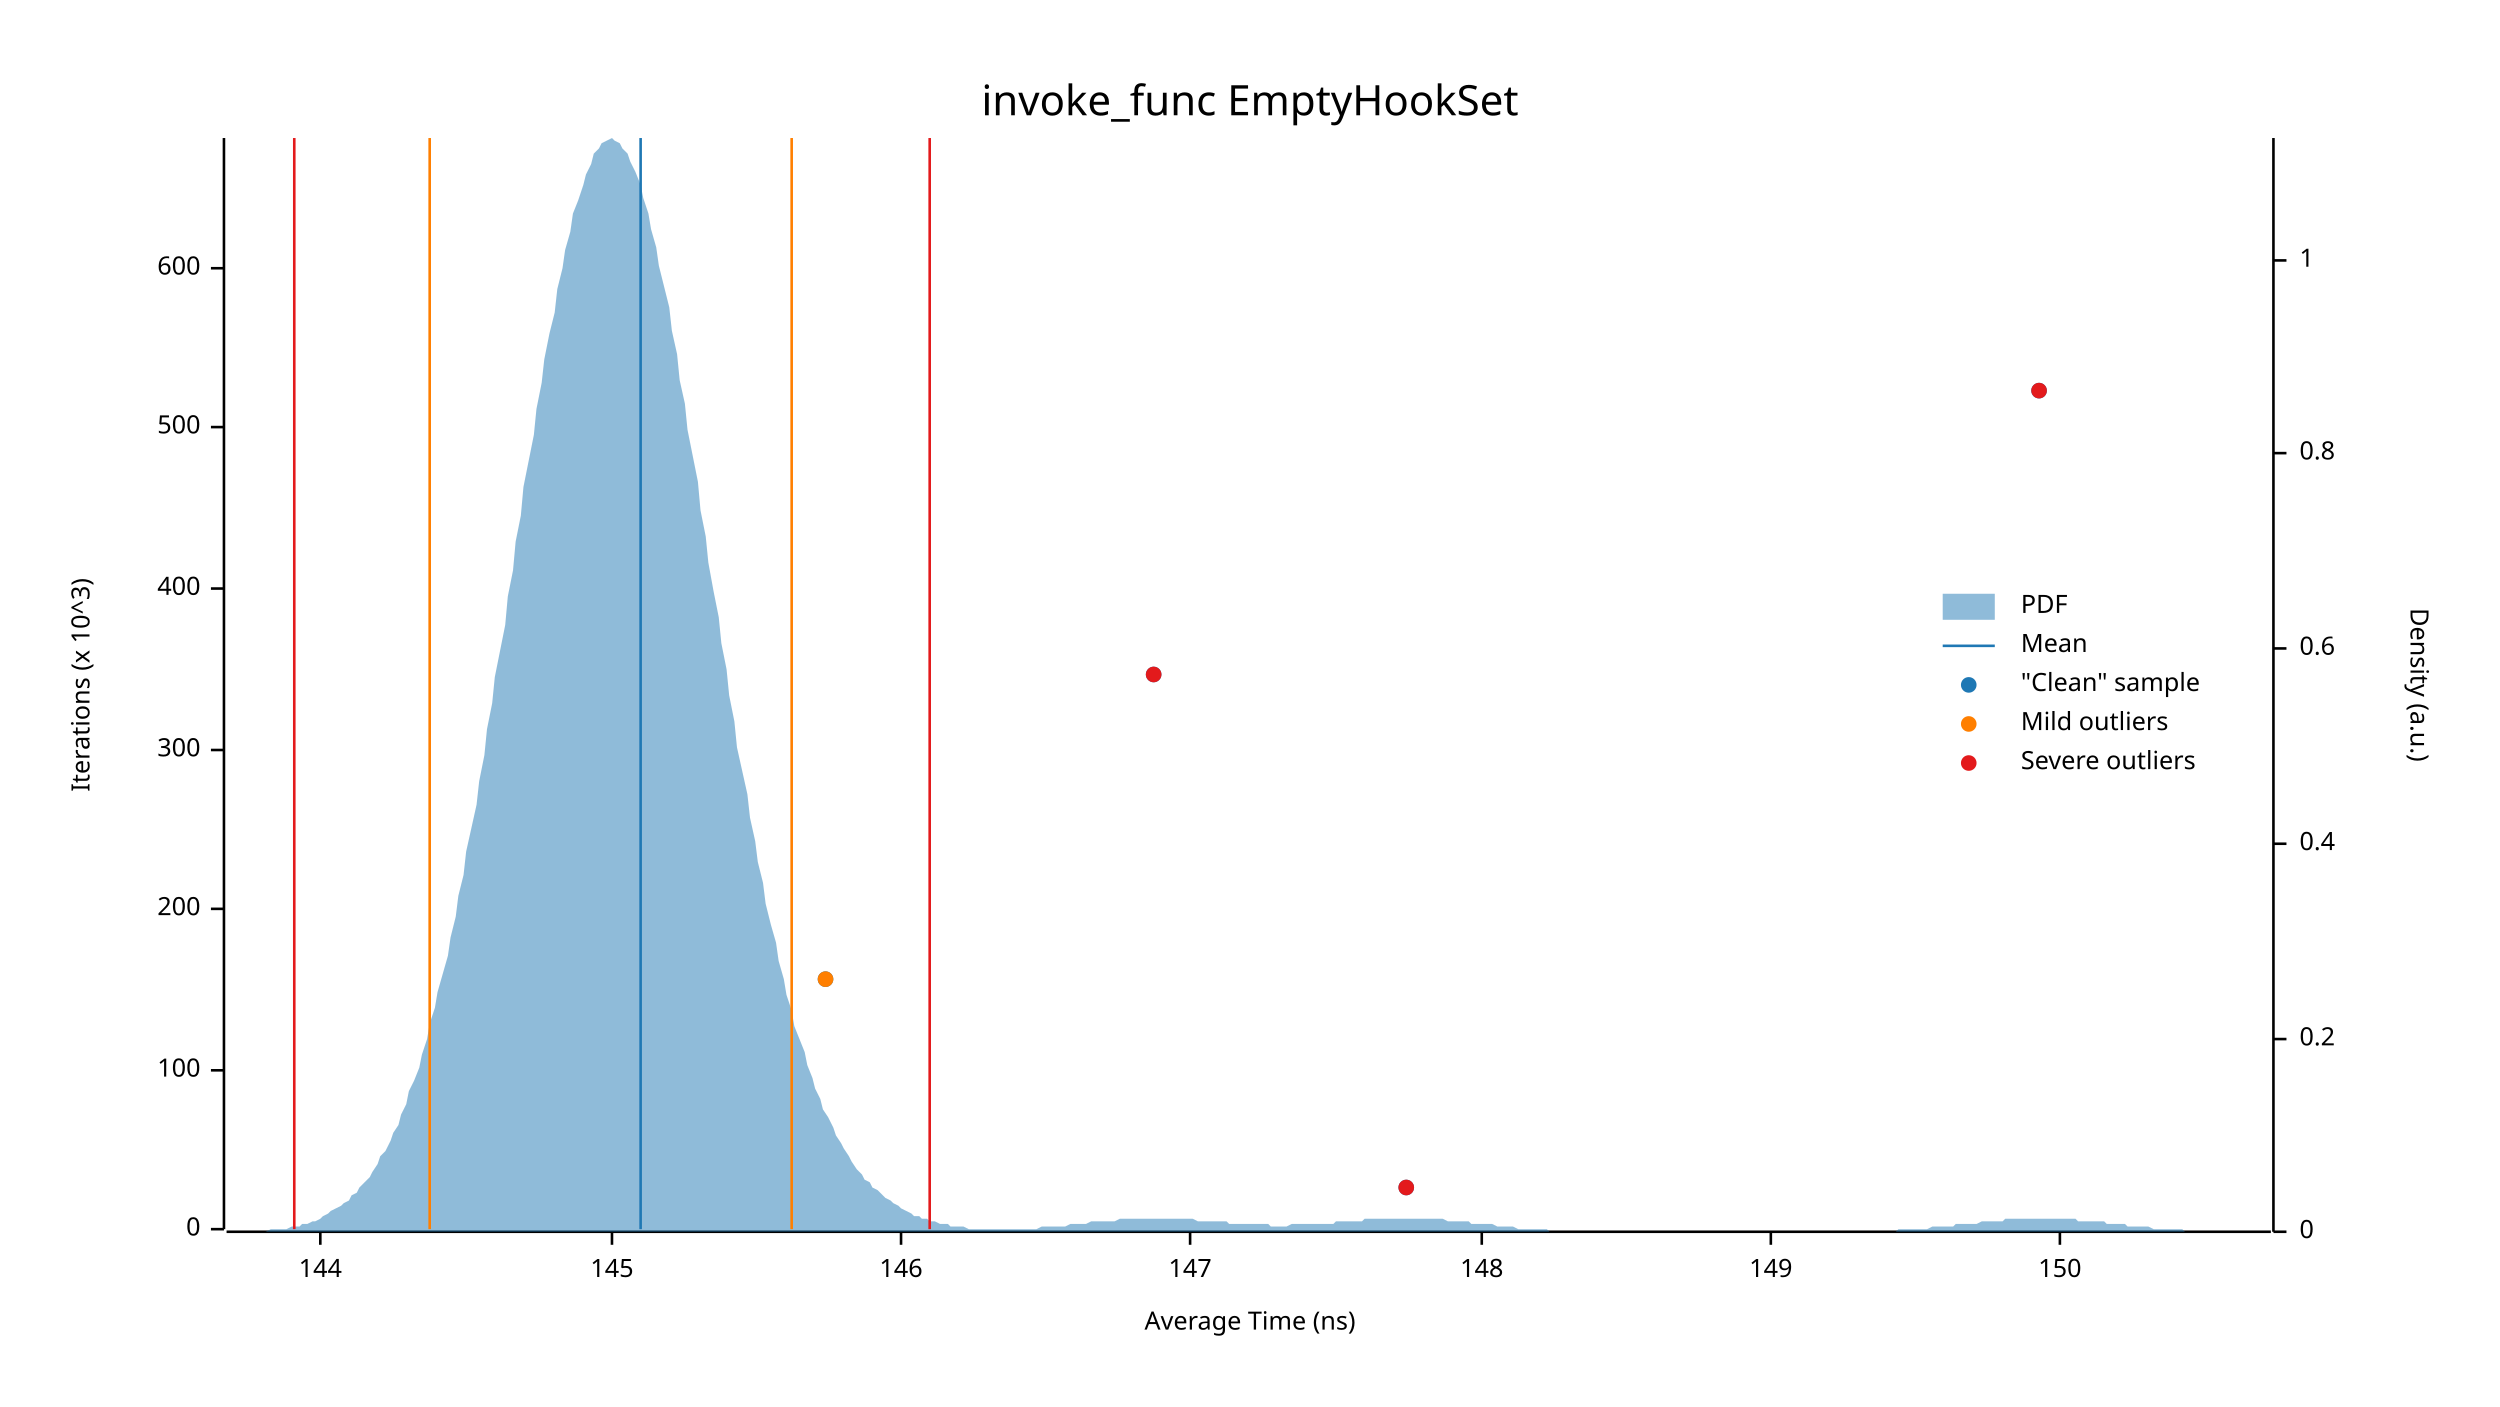
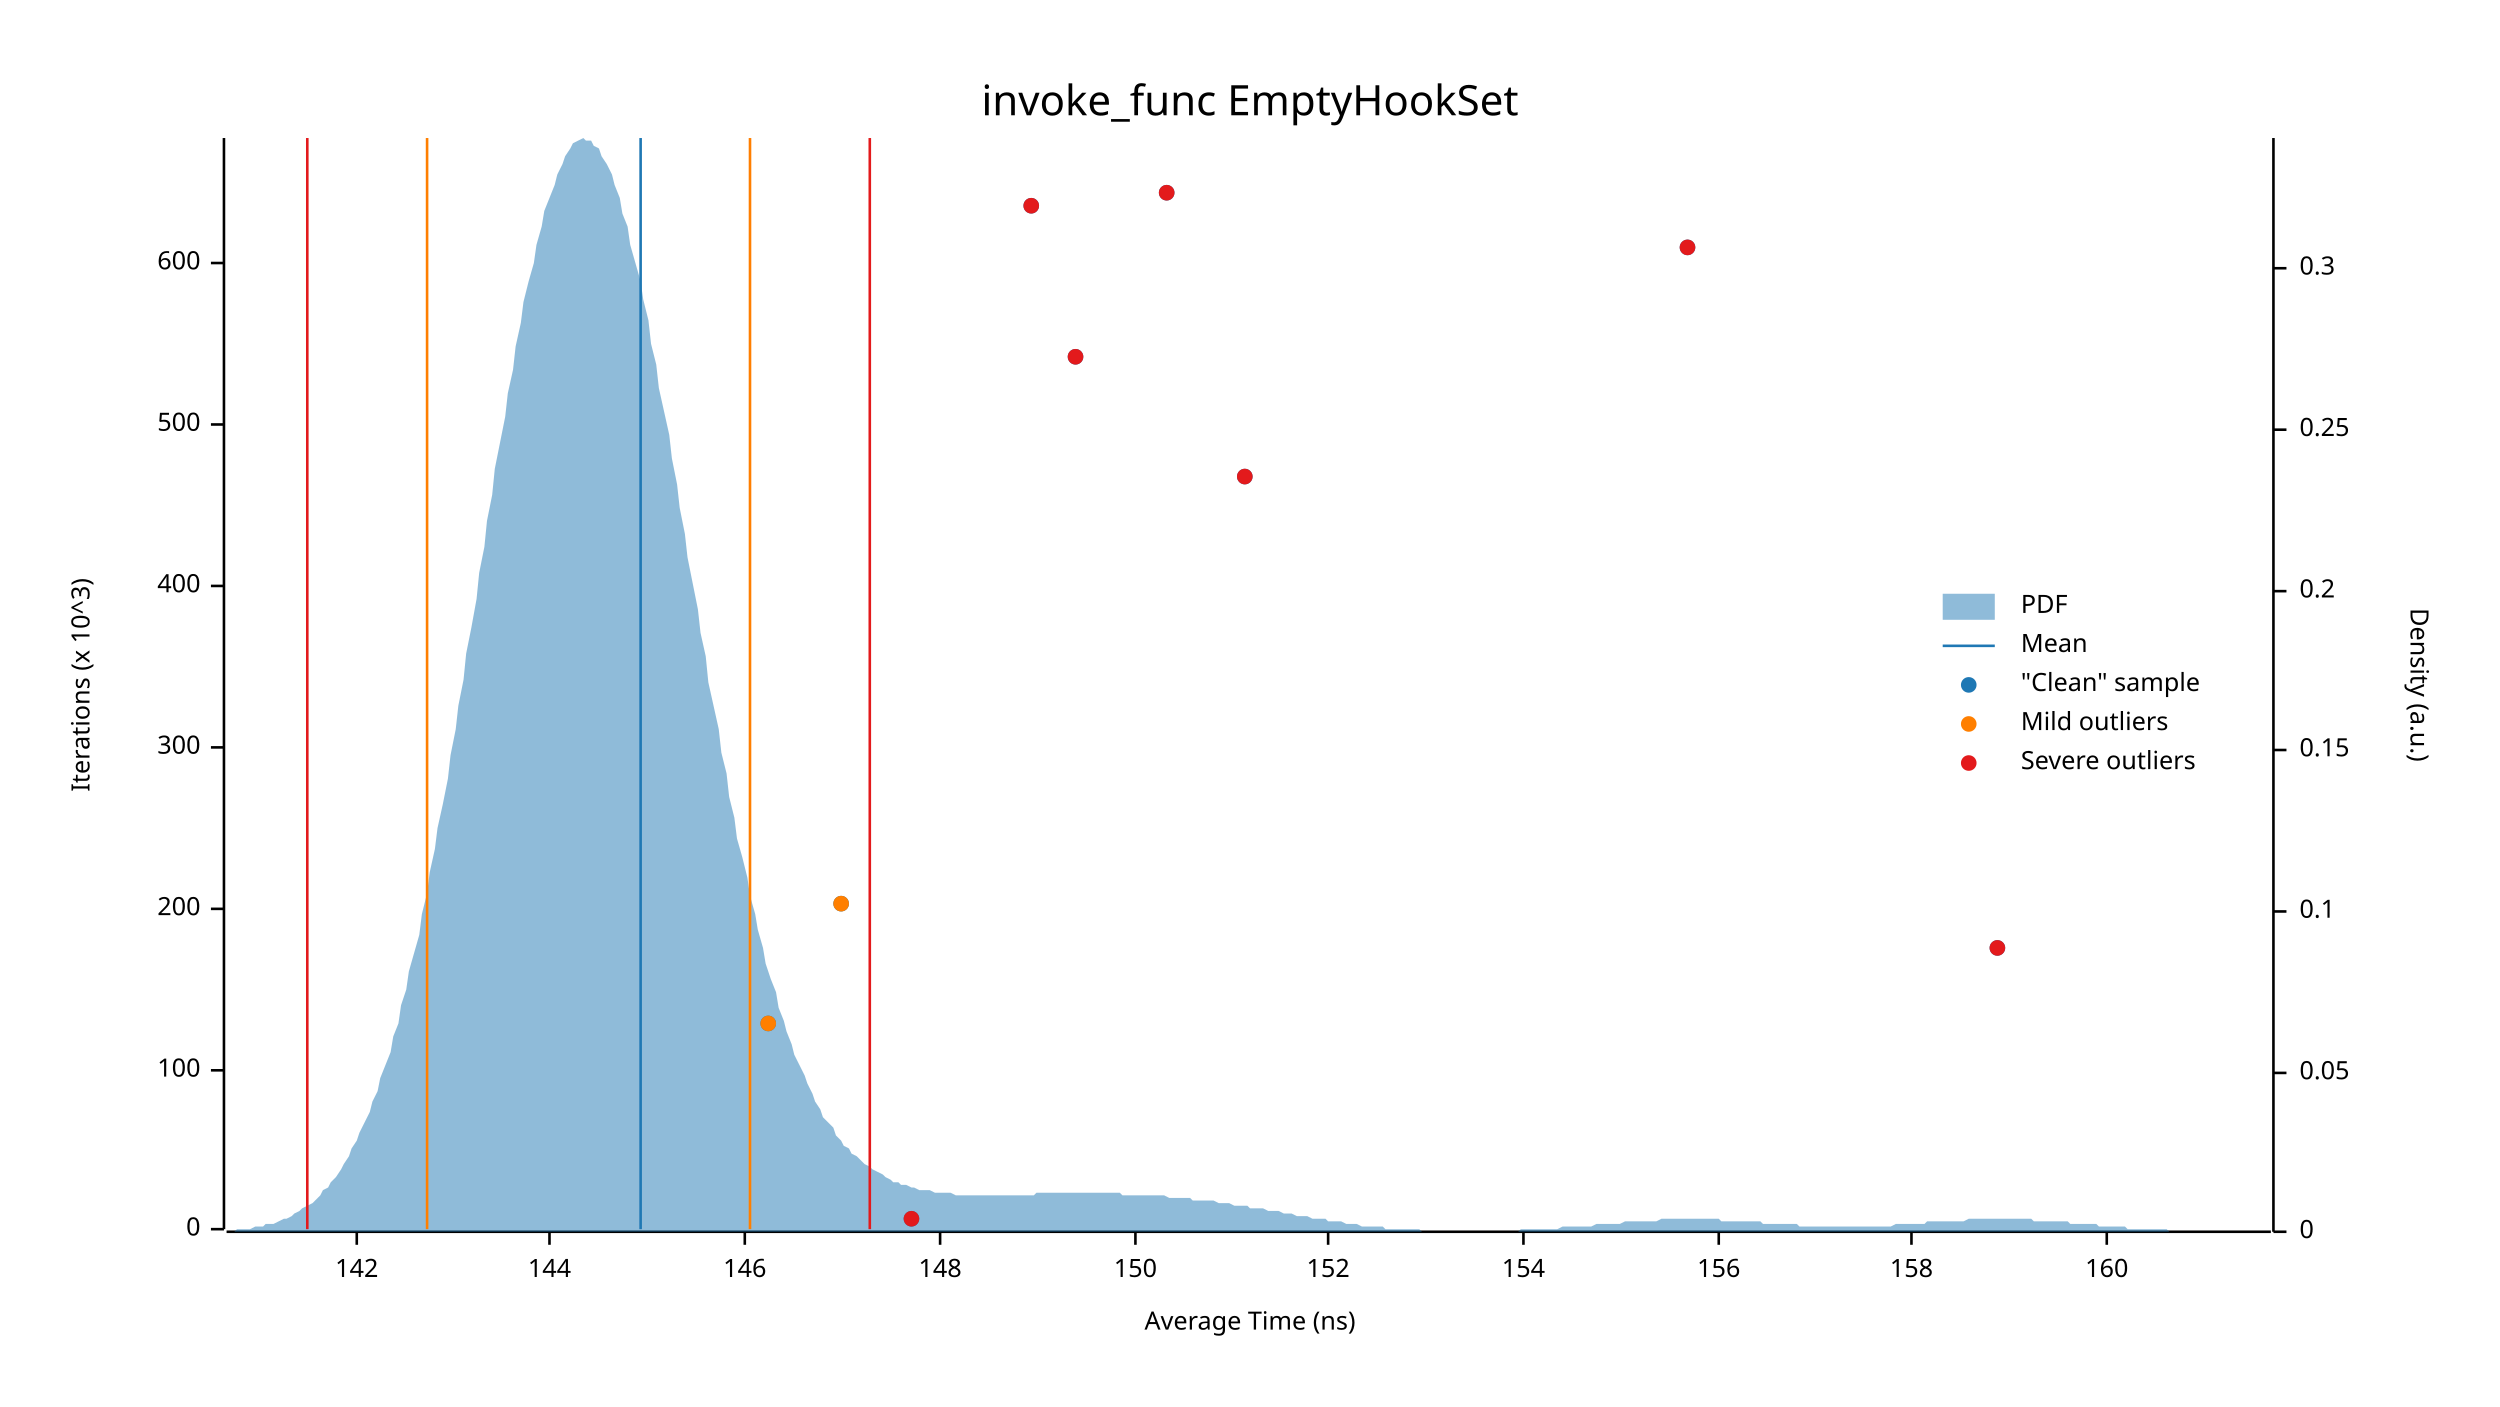
<svg xmlns="http://www.w3.org/2000/svg" width="960" height="540" viewBox="0 0 960 540">
  <text x="480" y="32" dy="0.76em" text-anchor="middle" font-family="sans-serif" font-size="16.129" opacity="1" fill="#000000">
invoke_func EmptyHookSet
</text>
  <text x="27" y="263" dy="0.76em" text-anchor="middle" font-family="sans-serif" font-size="9.677" opacity="1" fill="#000000" transform="rotate(270, 27, 263)">
Iterations (x 10^3)
</text>
  <text x="480" y="513" dy="-0.5ex" text-anchor="middle" font-family="sans-serif" font-size="9.677" opacity="1" fill="#000000">
Average Time (ns)
</text>
  <polyline fill="none" opacity="1" stroke="#000000" stroke-width="1" points="86,53 86,472 " />
  <text x="77" y="472" dy="0.5ex" text-anchor="end" font-family="sans-serif" font-size="9.677" opacity="1" fill="#000000">
0
</text>
  <polyline fill="none" opacity="1" stroke="#000000" stroke-width="1" points="81,472 86,472 " />
  <text x="77" y="411" dy="0.5ex" text-anchor="end" font-family="sans-serif" font-size="9.677" opacity="1" fill="#000000">
100
</text>
  <polyline fill="none" opacity="1" stroke="#000000" stroke-width="1" points="81,411 86,411 " />
  <text x="77" y="349" dy="0.5ex" text-anchor="end" font-family="sans-serif" font-size="9.677" opacity="1" fill="#000000">
200
</text>
  <polyline fill="none" opacity="1" stroke="#000000" stroke-width="1" points="81,349 86,349 " />
-   <text x="77" y="288" dy="0.5ex" text-anchor="end" font-family="sans-serif" font-size="9.677" opacity="1" fill="#000000">
+   <text x="77" y="287" dy="0.5ex" text-anchor="end" font-family="sans-serif" font-size="9.677" opacity="1" fill="#000000">
300
</text>
-   <polyline fill="none" opacity="1" stroke="#000000" stroke-width="1" points="81,288 86,288 " />
-   <text x="77" y="226" dy="0.5ex" text-anchor="end" font-family="sans-serif" font-size="9.677" opacity="1" fill="#000000">
+   <polyline fill="none" opacity="1" stroke="#000000" stroke-width="1" points="81,287 86,287 " />
+   <text x="77" y="225" dy="0.5ex" text-anchor="end" font-family="sans-serif" font-size="9.677" opacity="1" fill="#000000">
400
</text>
-   <polyline fill="none" opacity="1" stroke="#000000" stroke-width="1" points="81,226 86,226 " />
-   <text x="77" y="164" dy="0.5ex" text-anchor="end" font-family="sans-serif" font-size="9.677" opacity="1" fill="#000000">
+   <polyline fill="none" opacity="1" stroke="#000000" stroke-width="1" points="81,225 86,225 " />
+   <text x="77" y="163" dy="0.5ex" text-anchor="end" font-family="sans-serif" font-size="9.677" opacity="1" fill="#000000">
500
</text>
-   <polyline fill="none" opacity="1" stroke="#000000" stroke-width="1" points="81,164 86,164 " />
-   <text x="77" y="103" dy="0.5ex" text-anchor="end" font-family="sans-serif" font-size="9.677" opacity="1" fill="#000000">
+   <polyline fill="none" opacity="1" stroke="#000000" stroke-width="1" points="81,163 86,163 " />
+   <text x="77" y="101" dy="0.5ex" text-anchor="end" font-family="sans-serif" font-size="9.677" opacity="1" fill="#000000">
600
</text>
-   <polyline fill="none" opacity="1" stroke="#000000" stroke-width="1" points="81,103 86,103 " />
+   <polyline fill="none" opacity="1" stroke="#000000" stroke-width="1" points="81,101 86,101 " />
  <polyline fill="none" opacity="1" stroke="#000000" stroke-width="1" points="87,473 872,473 " />
-   <text x="123" y="483" dy="0.76em" text-anchor="middle" font-family="sans-serif" font-size="9.677" opacity="1" fill="#000000">
+   <text x="137" y="483" dy="0.76em" text-anchor="middle" font-family="sans-serif" font-size="9.677" opacity="1" fill="#000000">
+ 142
+ </text>
+   <polyline fill="none" opacity="1" stroke="#000000" stroke-width="1" points="137,473 137,478 " />
+   <text x="211" y="483" dy="0.76em" text-anchor="middle" font-family="sans-serif" font-size="9.677" opacity="1" fill="#000000">
144
</text>
-   <polyline fill="none" opacity="1" stroke="#000000" stroke-width="1" points="123,473 123,478 " />
-   <text x="235" y="483" dy="0.76em" text-anchor="middle" font-family="sans-serif" font-size="9.677" opacity="1" fill="#000000">
- 145
- </text>
-   <polyline fill="none" opacity="1" stroke="#000000" stroke-width="1" points="235,473 235,478 " />
-   <text x="346" y="483" dy="0.76em" text-anchor="middle" font-family="sans-serif" font-size="9.677" opacity="1" fill="#000000">
+   <polyline fill="none" opacity="1" stroke="#000000" stroke-width="1" points="211,473 211,478 " />
+   <text x="286" y="483" dy="0.76em" text-anchor="middle" font-family="sans-serif" font-size="9.677" opacity="1" fill="#000000">
146
</text>
-   <polyline fill="none" opacity="1" stroke="#000000" stroke-width="1" points="346,473 346,478 " />
-   <text x="457" y="483" dy="0.76em" text-anchor="middle" font-family="sans-serif" font-size="9.677" opacity="1" fill="#000000">
- 147
- </text>
-   <polyline fill="none" opacity="1" stroke="#000000" stroke-width="1" points="457,473 457,478 " />
-   <text x="569" y="483" dy="0.76em" text-anchor="middle" font-family="sans-serif" font-size="9.677" opacity="1" fill="#000000">
+   <polyline fill="none" opacity="1" stroke="#000000" stroke-width="1" points="286,473 286,478 " />
+   <text x="361" y="483" dy="0.76em" text-anchor="middle" font-family="sans-serif" font-size="9.677" opacity="1" fill="#000000">
148
</text>
-   <polyline fill="none" opacity="1" stroke="#000000" stroke-width="1" points="569,473 569,478 " />
-   <text x="680" y="483" dy="0.76em" text-anchor="middle" font-family="sans-serif" font-size="9.677" opacity="1" fill="#000000">
- 149
- </text>
-   <polyline fill="none" opacity="1" stroke="#000000" stroke-width="1" points="680,473 680,478 " />
-   <text x="791" y="483" dy="0.76em" text-anchor="middle" font-family="sans-serif" font-size="9.677" opacity="1" fill="#000000">
+   <polyline fill="none" opacity="1" stroke="#000000" stroke-width="1" points="361,473 361,478 " />
+   <text x="436" y="483" dy="0.76em" text-anchor="middle" font-family="sans-serif" font-size="9.677" opacity="1" fill="#000000">
150
</text>
-   <polyline fill="none" opacity="1" stroke="#000000" stroke-width="1" points="791,473 791,478 " />
+   <polyline fill="none" opacity="1" stroke="#000000" stroke-width="1" points="436,473 436,478 " />
+   <text x="510" y="483" dy="0.76em" text-anchor="middle" font-family="sans-serif" font-size="9.677" opacity="1" fill="#000000">
+ 152
+ </text>
+   <polyline fill="none" opacity="1" stroke="#000000" stroke-width="1" points="510,473 510,478 " />
+   <text x="585" y="483" dy="0.76em" text-anchor="middle" font-family="sans-serif" font-size="9.677" opacity="1" fill="#000000">
+ 154
+ </text>
+   <polyline fill="none" opacity="1" stroke="#000000" stroke-width="1" points="585,473 585,478 " />
+   <text x="660" y="483" dy="0.76em" text-anchor="middle" font-family="sans-serif" font-size="9.677" opacity="1" fill="#000000">
+ 156
+ </text>
+   <polyline fill="none" opacity="1" stroke="#000000" stroke-width="1" points="660,473 660,478 " />
+   <text x="734" y="483" dy="0.76em" text-anchor="middle" font-family="sans-serif" font-size="9.677" opacity="1" fill="#000000">
+ 158
+ </text>
+   <polyline fill="none" opacity="1" stroke="#000000" stroke-width="1" points="734,473 734,478 " />
+   <text x="809" y="483" dy="0.76em" text-anchor="middle" font-family="sans-serif" font-size="9.677" opacity="1" fill="#000000">
+ 160
+ </text>
+   <polyline fill="none" opacity="1" stroke="#000000" stroke-width="1" points="809,473 809,478 " />
  <text x="933" y="263" dy="0.76em" text-anchor="middle" font-family="sans-serif" font-size="9.677" opacity="1" fill="#000000" transform="rotate(90, 933, 263)">
Density (a.u.)
</text>
  <polyline fill="none" opacity="1" stroke="#000000" stroke-width="1" points="873,53 873,473 " />
  <text x="883" y="473" dy="0.5ex" text-anchor="start" font-family="sans-serif" font-size="9.677" opacity="1" fill="#000000">
0
</text>
  <polyline fill="none" opacity="1" stroke="#000000" stroke-width="1" points="873,473 878,473 " />
-   <text x="883" y="399" dy="0.5ex" text-anchor="start" font-family="sans-serif" font-size="9.677" opacity="1" fill="#000000">
+   <text x="883" y="412" dy="0.5ex" text-anchor="start" font-family="sans-serif" font-size="9.677" opacity="1" fill="#000000">
+ 0.05
+ </text>
+   <polyline fill="none" opacity="1" stroke="#000000" stroke-width="1" points="873,412 878,412 " />
+   <text x="883" y="350" dy="0.5ex" text-anchor="start" font-family="sans-serif" font-size="9.677" opacity="1" fill="#000000">
+ 0.1
+ </text>
+   <polyline fill="none" opacity="1" stroke="#000000" stroke-width="1" points="873,350 878,350 " />
+   <text x="883" y="288" dy="0.5ex" text-anchor="start" font-family="sans-serif" font-size="9.677" opacity="1" fill="#000000">
+ 0.15
+ </text>
+   <polyline fill="none" opacity="1" stroke="#000000" stroke-width="1" points="873,288 878,288 " />
+   <text x="883" y="227" dy="0.5ex" text-anchor="start" font-family="sans-serif" font-size="9.677" opacity="1" fill="#000000">
0.2
</text>
-   <polyline fill="none" opacity="1" stroke="#000000" stroke-width="1" points="873,399 878,399 " />
-   <text x="883" y="324" dy="0.5ex" text-anchor="start" font-family="sans-serif" font-size="9.677" opacity="1" fill="#000000">
- 0.4
+   <polyline fill="none" opacity="1" stroke="#000000" stroke-width="1" points="873,227 878,227 " />
+   <text x="883" y="165" dy="0.5ex" text-anchor="start" font-family="sans-serif" font-size="9.677" opacity="1" fill="#000000">
+ 0.25
</text>
-   <polyline fill="none" opacity="1" stroke="#000000" stroke-width="1" points="873,324 878,324 " />
-   <text x="883" y="249" dy="0.5ex" text-anchor="start" font-family="sans-serif" font-size="9.677" opacity="1" fill="#000000">
- 0.6
+   <polyline fill="none" opacity="1" stroke="#000000" stroke-width="1" points="873,165 878,165 " />
+   <text x="883" y="103" dy="0.5ex" text-anchor="start" font-family="sans-serif" font-size="9.677" opacity="1" fill="#000000">
+ 0.3
</text>
-   <polyline fill="none" opacity="1" stroke="#000000" stroke-width="1" points="873,249 878,249 " />
-   <text x="883" y="174" dy="0.5ex" text-anchor="start" font-family="sans-serif" font-size="9.677" opacity="1" fill="#000000">
- 0.8
- </text>
-   <polyline fill="none" opacity="1" stroke="#000000" stroke-width="1" points="873,174 878,174 " />
-   <text x="883" y="100" dy="0.5ex" text-anchor="start" font-family="sans-serif" font-size="9.677" opacity="1" fill="#000000">
- 1
- </text>
-   <polyline fill="none" opacity="1" stroke="#000000" stroke-width="1" points="873,100 878,100 " />
-   <polygon opacity="0.5" fill="#1F78B4" points="87,473 88,473 90,473 91,473 93,473 94,473 96,473 98,473 99,473 101,473 102,473 104,472 105,472 107,472 109,472 110,472 112,471 113,471 115,471 116,470 118,470 120,469 121,469 123,468 124,467 126,466 127,465 129,464 131,463 132,462 134,461 135,459 137,458 138,456 140,454 142,452 143,450 145,447 146,444 148,442 150,438 151,435 153,432 154,428 156,424 157,419 159,415 161,410 162,405 164,399 165,393 167,387 168,381 170,374 172,367 173,360 175,352 176,344 178,336 179,327 181,318 183,309 184,300 186,290 187,280 189,270 190,260 192,250 194,240 195,229 197,219 198,208 200,198 201,187 203,177 205,167 206,157 208,147 209,138 211,128 213,120 214,111 216,103 217,96 219,89 220,82 222,77 224,71 225,67 227,63 228,59 230,57 231,55 233,54 235,53 236,54 238,55 239,57 241,59 242,62 244,66 246,71 247,76 249,82 250,88 252,95 253,102 255,110 257,118 258,127 260,136 261,146 263,155 264,165 266,175 268,185 269,196 271,206 272,216 274,227 276,237 277,247 279,257 280,267 282,277 283,287 285,296 287,305 288,314 290,323 291,331 293,339 294,347 296,355 298,362 299,369 301,376 302,382 304,388 305,394 307,399 309,404 310,409 312,414 313,418 315,422 316,426 318,429 320,433 321,436 323,439 324,441 326,444 327,446 329,449 331,451 332,453 334,454 335,456 337,457 339,459 340,460 342,461 343,462 345,463 346,464 348,465 350,466 351,467 353,467 354,468 356,468 357,469 359,469 361,470 362,470 364,470 365,471 367,471 368,471 370,471 372,472 373,472 375,472 376,472 378,472 379,472 381,472 383,472 384,472 386,472 387,472 389,472 391,472 392,472 394,472 395,472 397,472 398,472 400,471 402,471 403,471 405,471 406,471 408,471 409,471 411,470 413,470 414,470 416,470 417,470 419,469 420,469 422,469 424,469 425,469 427,469 428,469 430,468 431,468 433,468 435,468 436,468 438,468 439,468 441,468 442,468 444,468 446,468 447,468 449,468 450,468 452,468 454,468 455,468 457,468 458,468 460,469 461,469 463,469 465,469 466,469 468,469 469,469 471,469 472,470 474,470 476,470 477,470 479,470 480,470 482,470 483,470 485,470 487,470 488,471 490,471 491,471 493,471 494,471 496,470 498,470 499,470 501,470 502,470 504,470 505,470 507,470 509,470 510,470 512,470 513,469 515,469 517,469 518,469 520,469 521,469 523,469 524,468 526,468 528,468 529,468 531,468 532,468 534,468 535,468 537,468 539,468 540,468 542,468 543,468 545,468 546,468 548,468 550,468 551,468 553,468 554,468 556,469 557,469 559,469 561,469 562,469 564,469 565,470 567,470 568,470 570,470 572,470 573,470 575,471 576,471 578,471 580,471 581,471 583,472 584,472 586,472 587,472 589,472 591,472 592,472 594,472 595,473 597,473 598,473 600,473 602,473 603,473 605,473 606,473 608,473 609,473 611,473 613,473 614,473 616,473 617,473 619,473 620,473 622,473 624,473 625,473 627,473 628,473 630,473 632,473 633,473 635,473 636,473 638,473 639,473 641,473 643,473 644,473 646,473 647,473 649,473 650,473 652,473 654,473 655,473 657,473 658,473 660,473 661,473 663,473 665,473 666,473 668,473 669,473 671,473 672,473 674,473 676,473 677,473 679,473 680,473 682,473 683,473 685,473 687,473 688,473 690,473 691,473 693,473 695,473 696,473 698,473 699,473 701,473 702,473 704,473 706,473 707,473 709,473 710,473 712,473 713,473 715,473 717,473 718,473 720,473 721,473 723,473 724,473 726,473 728,473 729,472 731,472 732,472 734,472 735,472 737,472 739,472 740,472 742,471 743,471 745,471 746,471 748,471 750,471 751,470 753,470 754,470 756,470 758,470 759,470 761,469 762,469 764,469 765,469 767,469 769,469 770,468 772,468 773,468 775,468 776,468 778,468 780,468 781,468 783,468 784,468 786,468 787,468 789,468 791,468 792,468 794,468 795,468 797,468 798,469 800,469 802,469 803,469 805,469 806,469 808,469 809,470 811,470 813,470 814,470 816,470 817,471 819,471 821,471 822,471 824,471 825,471 827,472 828,472 830,472 832,472 833,472 835,472 836,472 838,472 839,473 841,473 843,473 844,473 846,473 847,473 849,473 850,473 852,473 854,473 855,473 857,473 858,473 860,473 861,473 863,473 865,473 866,473 868,473 869,473 871,473 873,473 873,473 87,473 " />
+   <polyline fill="none" opacity="1" stroke="#000000" stroke-width="1" points="873,103 878,103 " />
+   <polygon opacity="0.5" fill="#1F78B4" points="87,473 88,473 90,473 91,472 93,472 94,472 96,472 98,471 99,471 101,471 102,470 104,470 105,470 107,469 109,468 110,468 112,467 113,466 115,465 116,464 118,463 120,462 121,461 123,459 124,457 126,456 127,454 129,452 131,449 132,447 134,444 135,441 137,438 138,435 140,431 142,427 143,423 145,419 146,414 148,409 150,404 151,398 153,393 154,386 156,380 157,373 159,366 161,359 162,351 164,343 165,335 167,326 168,318 170,309 172,299 173,290 175,280 176,271 178,261 179,251 181,241 183,230 184,220 186,210 187,200 189,190 190,180 192,170 194,160 195,151 197,142 198,133 200,124 201,116 203,108 205,101 206,94 208,87 209,81 211,76 213,71 214,67 216,63 217,60 219,57 220,55 222,54 224,53 225,54 227,54 228,56 230,57 231,60 233,63 235,67 236,71 238,76 239,82 241,87 242,94 244,101 246,108 247,115 249,123 250,132 252,140 253,149 255,158 257,167 258,176 260,186 261,195 263,205 264,214 266,224 268,234 269,243 271,252 272,262 274,271 276,280 277,289 279,297 280,306 282,314 283,322 285,329 287,337 288,344 290,351 291,357 293,364 294,370 296,376 298,381 299,387 301,392 302,396 304,401 305,405 307,409 309,413 310,416 312,420 313,423 315,426 316,429 318,431 320,433 321,436 323,438 324,440 326,441 327,443 329,444 331,446 332,447 334,448 335,449 337,450 339,451 340,452 342,453 343,454 345,454 346,455 348,455 350,456 351,456 353,457 354,457 356,457 357,457 359,458 361,458 362,458 364,458 365,458 367,459 368,459 370,459 372,459 373,459 375,459 376,459 378,459 379,459 381,459 383,459 384,459 386,459 387,459 389,459 391,459 392,459 394,459 395,459 397,459 398,458 400,458 402,458 403,458 405,458 406,458 408,458 409,458 411,458 413,458 414,458 416,458 417,458 419,458 420,458 422,458 424,458 425,458 427,458 428,458 430,458 431,459 433,459 435,459 436,459 438,459 439,459 441,459 442,459 444,459 446,459 447,459 449,460 450,460 452,460 454,460 455,460 457,460 458,461 460,461 461,461 463,461 465,461 466,461 468,462 469,462 471,462 472,462 474,463 476,463 477,463 479,463 480,464 482,464 483,464 485,464 487,465 488,465 490,465 491,465 493,466 494,466 496,466 498,467 499,467 501,467 502,467 504,468 505,468 507,468 509,468 510,469 512,469 513,469 515,469 517,470 518,470 520,470 521,470 523,471 524,471 526,471 528,471 529,471 531,471 532,472 534,472 535,472 537,472 539,472 540,472 542,472 543,472 545,472 546,473 548,473 550,473 551,473 553,473 554,473 556,473 557,473 559,473 561,473 562,473 564,473 565,473 567,473 568,473 570,473 572,473 573,473 575,473 576,473 578,473 580,473 581,473 583,473 584,472 586,472 587,472 589,472 591,472 592,472 594,472 595,472 597,472 598,472 600,471 602,471 603,471 605,471 606,471 608,471 609,471 611,471 613,470 614,470 616,470 617,470 619,470 620,470 622,470 624,469 625,469 627,469 628,469 630,469 632,469 633,469 635,469 636,469 638,468 639,468 641,468 643,468 644,468 646,468 647,468 649,468 650,468 652,468 654,468 655,468 657,468 658,468 660,468 661,469 663,469 665,469 666,469 668,469 669,469 671,469 672,469 674,469 676,469 677,470 679,470 680,470 682,470 683,470 685,470 687,470 688,470 690,470 691,471 693,471 695,471 696,471 698,471 699,471 701,471 702,471 704,471 706,471 707,471 709,471 710,471 712,471 713,471 715,471 717,471 718,471 720,471 721,471 723,471 724,471 726,471 728,470 729,470 731,470 732,470 734,470 735,470 737,470 739,470 740,469 742,469 743,469 745,469 746,469 748,469 750,469 751,469 753,469 754,469 756,468 758,468 759,468 761,468 762,468 764,468 765,468 767,468 769,468 770,468 772,468 773,468 775,468 776,468 778,468 780,468 781,469 783,469 784,469 786,469 787,469 789,469 791,469 792,469 794,469 795,470 797,470 798,470 800,470 802,470 803,470 805,470 806,471 808,471 809,471 811,471 813,471 814,471 816,471 817,472 819,472 821,472 822,472 824,472 825,472 827,472 828,472 830,472 832,472 833,473 835,473 836,473 838,473 839,473 841,473 843,473 844,473 846,473 847,473 849,473 850,473 852,473 854,473 855,473 857,473 858,473 860,473 861,473 863,473 865,473 866,473 868,473 869,473 871,473 873,473 873,473 87,473 " />
  <polyline fill="none" opacity="1" stroke="#1F78B4" stroke-width="1" points="246,472 246,53 " />
-   <polyline fill="none" opacity="1" stroke="#FF7F00" stroke-width="1" points="165,472 165,53 " />
-   <polyline fill="none" opacity="1" stroke="#FF7F00" stroke-width="1" points="304,472 304,53 " />
-   <polyline fill="none" opacity="1" stroke="#E31A1C" stroke-width="1" points="113,472 113,53 " />
-   <polyline fill="none" opacity="1" stroke="#E31A1C" stroke-width="1" points="357,472 357,53 " />
-   <circle cx="540" cy="456" r="3" opacity="1" fill="#1F78B4" stroke="none" stroke-width="1" />
-   <circle cx="317" cy="376" r="3" opacity="1" fill="#1F78B4" stroke="none" stroke-width="1" />
-   <circle cx="443" cy="259" r="3" opacity="1" fill="#1F78B4" stroke="none" stroke-width="1" />
-   <circle cx="783" cy="150" r="3" opacity="1" fill="#1F78B4" stroke="none" stroke-width="1" />
-   <circle cx="317" cy="376" r="3" opacity="1" fill="#FF7F00" stroke="none" stroke-width="1" />
-   <circle cx="540" cy="456" r="3" opacity="1" fill="#E31A1C" stroke="none" stroke-width="1" />
-   <circle cx="443" cy="259" r="3" opacity="1" fill="#E31A1C" stroke="none" stroke-width="1" />
-   <circle cx="783" cy="150" r="3" opacity="1" fill="#E31A1C" stroke="none" stroke-width="1" />
+   <polyline fill="none" opacity="1" stroke="#FF7F00" stroke-width="1" points="164,472 164,53 " />
+   <polyline fill="none" opacity="1" stroke="#FF7F00" stroke-width="1" points="288,472 288,53 " />
+   <polyline fill="none" opacity="1" stroke="#E31A1C" stroke-width="1" points="118,472 118,53 " />
+   <polyline fill="none" opacity="1" stroke="#E31A1C" stroke-width="1" points="334,472 334,53 " />
+   <circle cx="350" cy="468" r="3" opacity="1" fill="#1F78B4" stroke="none" stroke-width="1" />
+   <circle cx="295" cy="393" r="3" opacity="1" fill="#1F78B4" stroke="none" stroke-width="1" />
+   <circle cx="767" cy="364" r="3" opacity="1" fill="#1F78B4" stroke="none" stroke-width="1" />
+   <circle cx="323" cy="347" r="3" opacity="1" fill="#1F78B4" stroke="none" stroke-width="1" />
+   <circle cx="478" cy="183" r="3" opacity="1" fill="#1F78B4" stroke="none" stroke-width="1" />
+   <circle cx="413" cy="137" r="3" opacity="1" fill="#1F78B4" stroke="none" stroke-width="1" />
+   <circle cx="648" cy="95" r="3" opacity="1" fill="#1F78B4" stroke="none" stroke-width="1" />
+   <circle cx="396" cy="79" r="3" opacity="1" fill="#1F78B4" stroke="none" stroke-width="1" />
+   <circle cx="448" cy="74" r="3" opacity="1" fill="#1F78B4" stroke="none" stroke-width="1" />
+   <circle cx="295" cy="393" r="3" opacity="1" fill="#FF7F00" stroke="none" stroke-width="1" />
+   <circle cx="323" cy="347" r="3" opacity="1" fill="#FF7F00" stroke="none" stroke-width="1" />
+   <circle cx="350" cy="468" r="3" opacity="1" fill="#E31A1C" stroke="none" stroke-width="1" />
+   <circle cx="767" cy="364" r="3" opacity="1" fill="#E31A1C" stroke="none" stroke-width="1" />
+   <circle cx="478" cy="183" r="3" opacity="1" fill="#E31A1C" stroke="none" stroke-width="1" />
+   <circle cx="413" cy="137" r="3" opacity="1" fill="#E31A1C" stroke="none" stroke-width="1" />
+   <circle cx="648" cy="95" r="3" opacity="1" fill="#E31A1C" stroke="none" stroke-width="1" />
+   <circle cx="396" cy="79" r="3" opacity="1" fill="#E31A1C" stroke="none" stroke-width="1" />
+   <circle cx="448" cy="74" r="3" opacity="1" fill="#E31A1C" stroke="none" stroke-width="1" />
  <text x="776" y="228" dy="0.76em" text-anchor="start" font-family="sans-serif" font-size="9.677" opacity="1" fill="#000000">
PDF
</text>
  <text x="776" y="243" dy="0.76em" text-anchor="start" font-family="sans-serif" font-size="9.677" opacity="1" fill="#000000">
Mean
</text>
  <text x="776" y="258" dy="0.76em" text-anchor="start" font-family="sans-serif" font-size="9.677" opacity="1" fill="#000000">
"Clean" sample
</text>
  <text x="776" y="273" dy="0.76em" text-anchor="start" font-family="sans-serif" font-size="9.677" opacity="1" fill="#000000">
Mild outliers
</text>
  <text x="776" y="288" dy="0.76em" text-anchor="start" font-family="sans-serif" font-size="9.677" opacity="1" fill="#000000">
Severe outliers
</text>
  <rect x="746" y="228" width="20" height="10" opacity="0.5" fill="#1F78B4" stroke="none" />
  <polyline fill="none" opacity="1" stroke="#1F78B4" stroke-width="1" points="746,248 766,248 " />
  <circle cx="756" cy="263" r="3" opacity="1" fill="#1F78B4" stroke="none" stroke-width="1" />
  <circle cx="756" cy="278" r="3" opacity="1" fill="#FF7F00" stroke="none" stroke-width="1" />
  <circle cx="756" cy="293" r="3" opacity="1" fill="#E31A1C" stroke="none" stroke-width="1" />
</svg>
